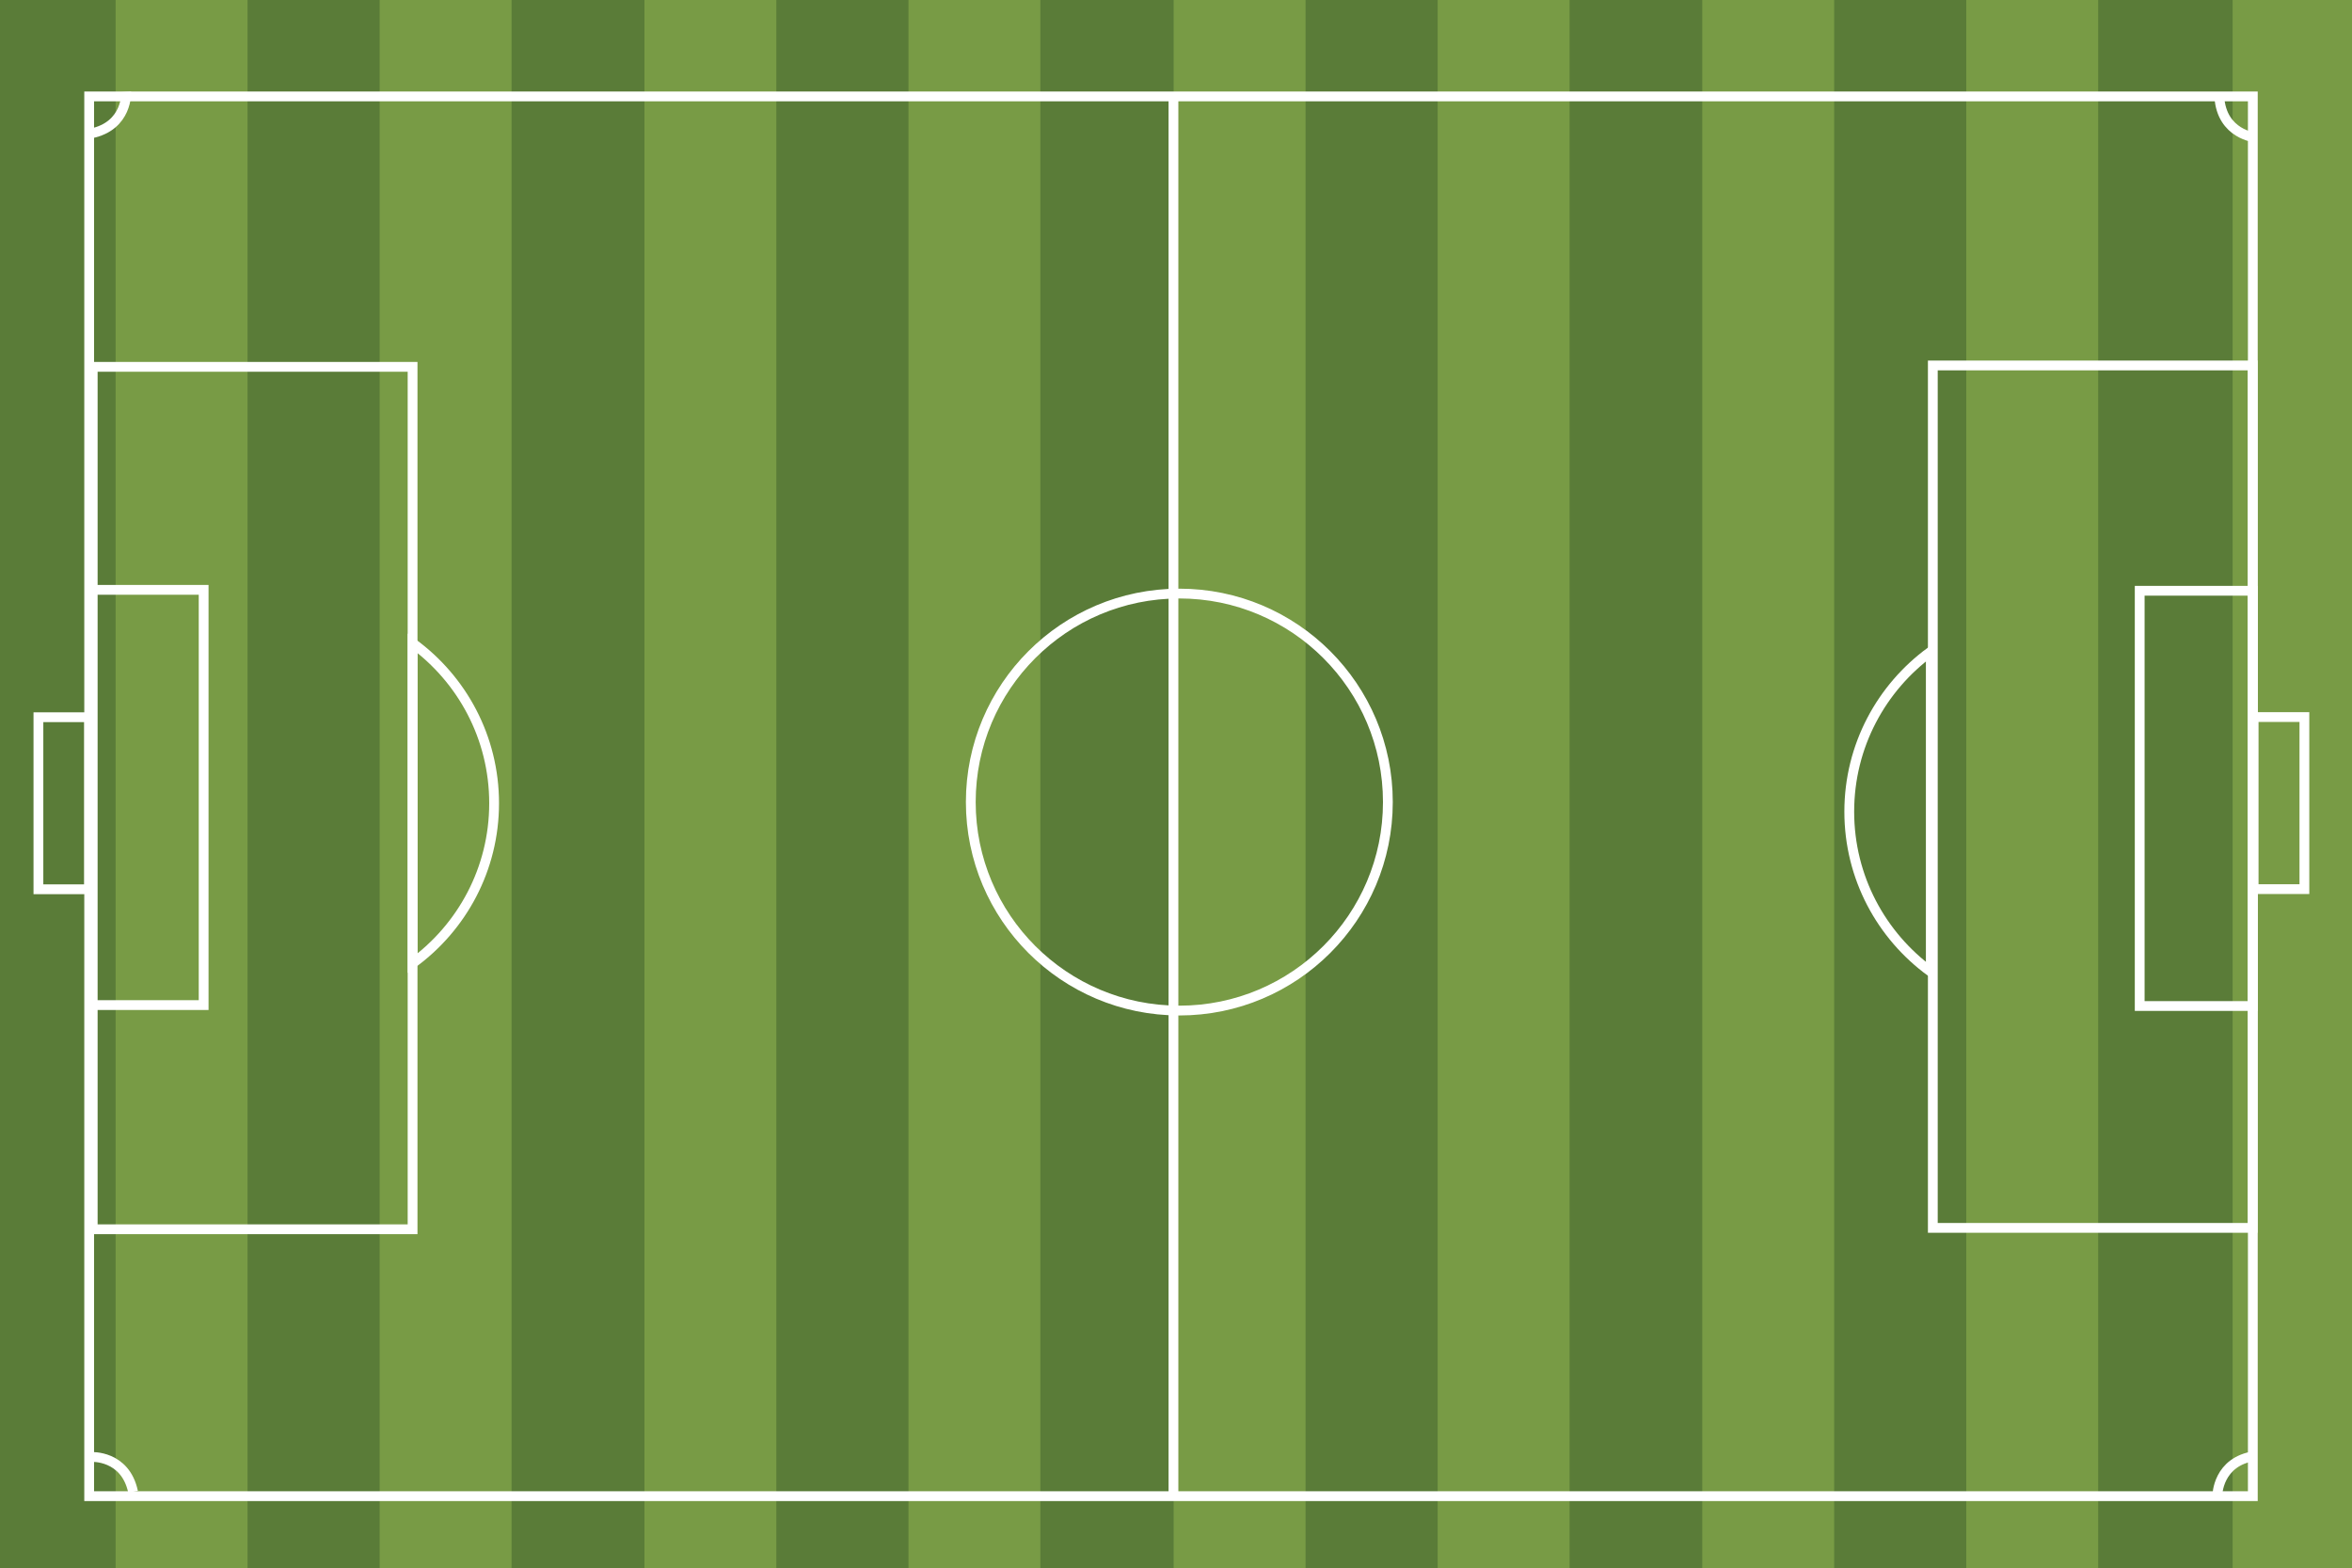
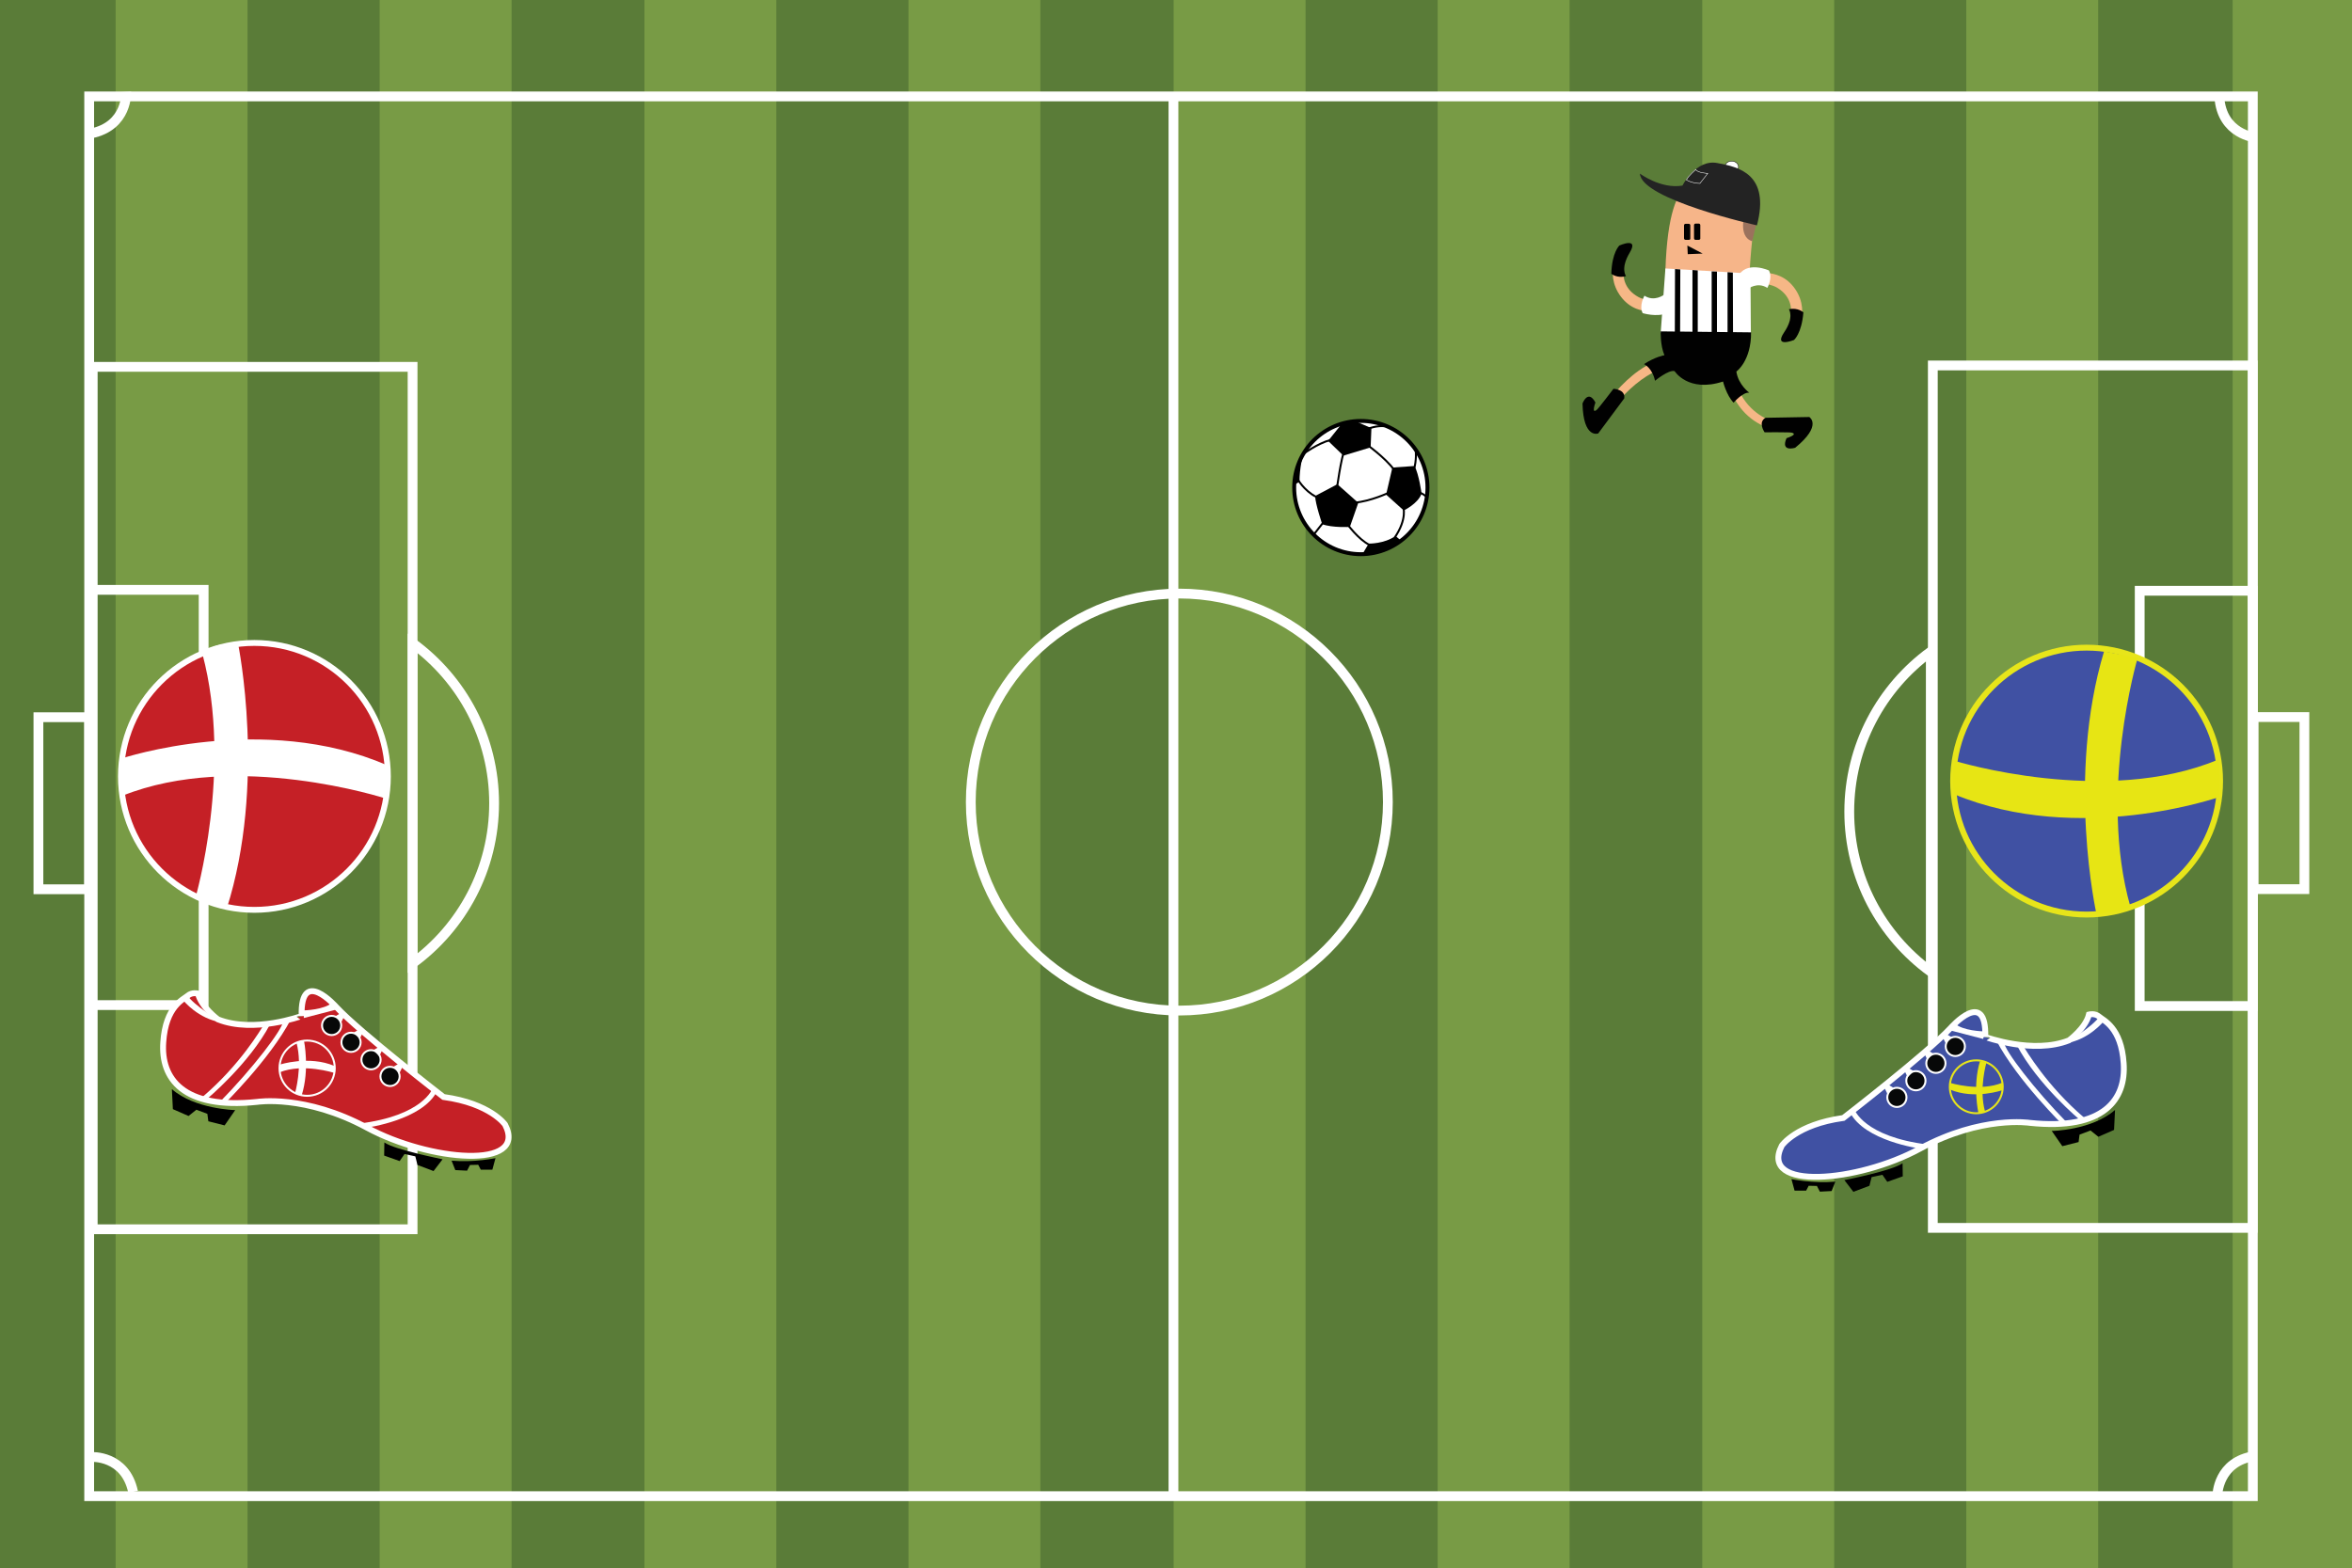
<svg xmlns="http://www.w3.org/2000/svg" version="1.1" id="Layer_1" x="0px" y="0px" viewBox="0 0 1200 800" style="enable-background:new 0 0 1200 800;" xml:space="preserve">
  <style type="text/css">
	.st0{fill:#5A7C38;}
	.st1{fill:#789B45;}
	.st2{fill:none;stroke:#FFFFFF;stroke-width:5;stroke-miterlimit:10;}
- 	.st3{display:none;}
- 	.st4{display:inline;fill:#FFFFFF;stroke:#000000;stroke-width:2;stroke-miterlimit:10;}
- 	.st5{display:inline;}
- 	.st6{display:inline;fill:none;stroke:#000000;stroke-miterlimit:10;}
- 	.st7{display:inline;fill:#C52026;stroke:#FFFFFF;stroke-width:3;stroke-miterlimit:10;}
- 	.st8{display:inline;fill:#FFFFFF;}
- 	.st9{display:inline;fill:#4051A3;stroke:#E7E51A;stroke-width:3;stroke-miterlimit:10;}
- 	.st10{display:inline;fill:#E7E514;}
- 	.st11{fill:#C52026;stroke:#FFFFFF;stroke-width:3;stroke-miterlimit:10;}
- 	.st12{fill:#070808;stroke:#FFFFFF;stroke-miterlimit:10;}
- 	.st13{fill:#FFFFFF;}
- 	.st14{display:inline;fill:#C52026;stroke:#FFFFFF;stroke-miterlimit:10;}
- 	.st15{fill:#4051A3;stroke:#FFFFFF;stroke-width:3;stroke-miterlimit:10;}
- 	.st16{fill:#4051A3;stroke:#E7E51A;stroke-miterlimit:10;}
- 	.st17{fill:#E7E514;}
- 	.st18{fill:#F6B786;}
- 	.st19{fill:#010101;}
- 	.st20{display:inline;fill:#F6B589;}
- 	.st21{display:inline;fill:#9B725D;}
- 	.st22{fill:#FFFFFF;stroke:#010101;stroke-width:0.25;stroke-miterlimit:10;}
- 	.st23{fill:#232323;}
- 	.st24{fill:none;stroke:#FFFFFF;stroke-width:0.25;stroke-miterlimit:10;}
- 	.st25{display:inline;fill:#F6B786;}
- 	.st26{display:inline;fill:#010101;}
+ 	.st3{fill:#FFFFFF;stroke:#000000;stroke-width:2;stroke-miterlimit:10;}
+ 	.st4{fill:none;stroke:#000000;stroke-miterlimit:10;}
+ 	.st5{fill:#C52026;stroke:#FFFFFF;stroke-width:3;stroke-miterlimit:10;}
+ 	.st6{fill:#FFFFFF;}
+ 	.st7{fill:#4051A3;stroke:#E7E51A;stroke-width:3;stroke-miterlimit:10;}
+ 	.st8{fill:#E7E514;}
+ 	.st9{fill:#070808;stroke:#FFFFFF;stroke-miterlimit:10;}
+ 	.st10{fill:#C52026;stroke:#FFFFFF;stroke-miterlimit:10;}
+ 	.st11{fill:#4051A3;stroke:#FFFFFF;stroke-width:3;stroke-miterlimit:10;}
+ 	.st12{fill:#4051A3;stroke:#E7E51A;stroke-miterlimit:10;}
+ 	.st13{fill:#F6B786;}
+ 	.st14{fill:#010101;}
+ 	.st15{fill:#F6B589;}
+ 	.st16{fill:#9B725D;}
+ 	.st17{fill:#FFFFFF;stroke:#010101;stroke-width:0.25;stroke-miterlimit:10;}
+ 	.st18{fill:#232323;}
+ 	.st19{fill:none;stroke:#FFFFFF;stroke-width:0.25;stroke-miterlimit:10;}
</style>
  <g id="grass">
    <rect x="-8.8" y="-10" class="st0" width="1216.3" height="826.1" />
    <rect x="59" y="-10" class="st1" width="67.3" height="826.1" />
    <rect x="193.7" y="-9.9" class="st1" width="67.3" height="826.1" />
    <rect x="328.8" y="-9.5" class="st1" width="67.3" height="826.1" />
    <rect x="463.5" y="-9.5" class="st1" width="67.3" height="826.1" />
    <rect x="598.8" y="-9.9" class="st1" width="67.3" height="826.1" />
    <rect x="733.5" y="-9.9" class="st1" width="67.3" height="826.1" />
    <rect x="868.5" y="-9.9" class="st1" width="67.3" height="826.1" />
    <rect x="1003.2" y="-9.9" class="st1" width="67.3" height="826.1" />
    <rect x="1139.1" y="-9.9" class="st1" width="67.3" height="826.1" />
  </g>
  <g id="Streger">
    <rect x="45.5" y="49.2" class="st2" width="1103.9" height="714.3" />
    <path class="st2" d="M64.4,46.9c0,0,0.9,17.4-18,21.2" />
    <path class="st2" d="M1150.8,70.2c0,0-17.3-1.5-18.5-20.8" />
    <path class="st2" d="M1131.3,763.1c0,0,0.1-17.4,19.2-20.1" />
    <path class="st2" d="M46.5,743.5c0,0,17.4-1.1,21.4,17.8" />
    <rect x="19.6" y="366" class="st2" width="25.9" height="87.8" />
    <rect x="46.2" y="301" class="st2" width="57.7" height="211.9" />
    <rect x="47.3" y="187.2" class="st2" width="163.2" height="440.1" />
    <rect x="1149.9" y="366" transform="matrix(-1 -4.488644e-11 4.488644e-11 -1 2325.613 819.7156)" class="st2" width="25.9" height="87.8" />
    <rect x="1091.6" y="301.4" transform="matrix(-1 -4.462265e-11 4.462265e-11 -1 2240.984 814.7676)" class="st2" width="57.7" height="211.9" />
    <rect x="986" y="186.4" transform="matrix(-1 -4.499480e-11 4.499480e-11 -1 2135.332 813.0045)" class="st2" width="163.2" height="440.1" />
    <line class="st2" x1="598.7" y1="50.4" x2="598.7" y2="764.7" />
    <circle class="st2" cx="601.7" cy="409.3" r="106.4" />
    <path class="st2" d="M985.1,332.5c-25.2,18.4-41.6,48.1-41.6,81.7c0,33.6,16.4,63.3,41.6,81.7V332.5z" />
    <path class="st2" d="M210.5,328.2c25.2,18.4,41.6,48.1,41.6,81.7c0,33.6-16.4,63.3-41.6,81.7V328.2z" />
  </g>
-   <g id="Fodbold" class="st3">
-     <circle class="st4" cx="694.3" cy="248.8" r="34" />
-     <path class="st5" d="M684.3,216.6l-6.7,8.4l7.8,7.5l13.9-4.2l0.4-9.8l-7.8-3.4C691.9,215,686.7,215.4,684.3,216.6z" />
-     <path class="st5" d="M664.8,232.1c0,0-1.8,6.7-1.8,13.7l-2.8,1.8C660.3,247.6,660.6,239.1,664.8,232.1z" />
-     <path class="st5" d="M682.3,247.1c0.3,0.2,10.7,9.5,10.7,9.5l-4.3,12.3c0,0-9,0.5-14.1-1.4c0,0-3.6-10.6-3.6-14.4L682.3,247.1z" />
-     <path class="st5" d="M710.4,238.6l-3.2,13.8l9,8.1c0,0,7.2-3.4,9.1-8.6c0,0-1.3-9.8-3.6-14.1L710.4,238.6z" />
-     <path class="st6" d="M665.3,231.4c0,0,6.8-5,13.5-6.9" />
-     <path class="st6" d="M698.2,218.7c0,0,4.1-1.6,8.2-1.2" />
-     <path class="st6" d="M682,250c0,0,2.1-16.2,4.3-21.4" />
-     <path class="st6" d="M696.5,226.2c0,0,10.5,7.5,14.8,13.6" />
-     <path class="st6" d="M722.3,229.8c0,0,0.6,4.8-1,10.3" />
-     <path class="st6" d="M728,253.7c0,0-2.1-2.1-4.6-2.6" />
-     <path class="st6" d="M708.4,251.5c0,0-9.1,4.3-17.2,5" />
-     <path class="st6" d="M661.9,244.2c0,0,3.2,6.1,9.7,9.4" />
-     <line class="st6" x1="675.3" y1="266.4" x2="670.2" y2="272.9" />
-     <path class="st6" d="M687.2,267.2c0,0,5.9,8.2,11.6,10.9" />
-     <path class="st6" d="M715.9,258.5c0,0,2.3,6.1-4.3,15.8" />
-     <path class="st5" d="M695.1,282.8l3.2-5.4c0,0,7.9,0.2,13.7-3.9l2.7,2.3C714.6,275.8,707.8,282.4,695.1,282.8z" />
+   <g id="Fodbold">
+     <circle class="st3" cx="694.3" cy="248.8" r="34" />
+     <path d="M684.3,216.6l-6.7,8.4l7.8,7.5l13.9-4.2l0.4-9.8l-7.8-3.4C691.9,215,686.7,215.4,684.3,216.6z" />
+     <path d="M664.8,232.1c0,0-1.8,6.7-1.8,13.7l-2.8,1.8C660.3,247.6,660.6,239.1,664.8,232.1z" />
+     <path d="M682.3,247.1c0.3,0.2,10.7,9.5,10.7,9.5l-4.3,12.3c0,0-9,0.5-14.1-1.4c0,0-3.6-10.6-3.6-14.4L682.3,247.1z" />
+     <path d="M710.4,238.6l-3.2,13.8l9,8.1c0,0,7.2-3.4,9.1-8.6c0,0-1.3-9.8-3.6-14.1L710.4,238.6z" />
+     <path class="st4" d="M665.3,231.4c0,0,6.8-5,13.5-6.9" />
+     <path class="st4" d="M698.2,218.7c0,0,4.1-1.6,8.2-1.2" />
+     <path class="st4" d="M682,250c0,0,2.1-16.2,4.3-21.4" />
+     <path class="st4" d="M696.5,226.2c0,0,10.5,7.5,14.8,13.6" />
+     <path class="st4" d="M722.3,229.8c0,0,0.6,4.8-1,10.3" />
+     <path class="st4" d="M728,253.7c0,0-2.1-2.1-4.6-2.6" />
+     <path class="st4" d="M708.4,251.5c0,0-9.1,4.3-17.2,5" />
+     <path class="st4" d="M661.9,244.2c0,0,3.2,6.1,9.7,9.4" />
+     <line class="st4" x1="675.3" y1="266.4" x2="670.2" y2="272.9" />
+     <path class="st4" d="M687.2,267.2c0,0,5.9,8.2,11.6,10.9" />
+     <path class="st4" d="M715.9,258.5c0,0,2.3,6.1-4.3,15.8" />
+     <path d="M695.1,282.8l3.2-5.4c0,0,7.9,0.2,13.7-3.9l2.7,2.3C714.6,275.8,707.8,282.4,695.1,282.8z" />
  </g>
-   <g id="Danmark" class="st3">
-     <circle class="st7" cx="129.8" cy="396.2" r="68.1" />
-     <path class="st8" d="M196.8,407.5c0,0-76.3-24.8-134.4-1.4c0,0-1.3-5.2-0.2-19.1c0,0,72.1-23.9,135.3,3.5   C197.4,390.6,199,397.9,196.8,407.5z" />
-     <path class="st8" d="M99.7,458.2c0,0,19.2-65.8,3.6-124.4c0,0,4.4-6.4,18.2-5.1c0,0,14.6,71.1-5.9,135.2   C115.7,463.9,109.4,460.6,99.7,458.2z" />
+   <g id="Danmark">
+     <circle class="st5" cx="129.8" cy="396.2" r="68.1" />
+     <path class="st6" d="M196.8,407.5c0,0-76.3-24.8-134.4-1.4c0,0-1.3-5.2-0.2-19.1c0,0,72.1-23.9,135.3,3.5   C197.4,390.6,199,397.9,196.8,407.5z" />
+     <path class="st6" d="M99.7,458.2c0,0,19.2-65.8,3.6-124.4c0,0,4.4-6.4,18.2-5.1c0,0,14.6,71.1-5.9,135.2   C115.7,463.9,109.4,460.6,99.7,458.2z" />
  </g>
-   <g id="Sverige" class="st3">
-     <circle class="st9" cx="1064.6" cy="398.6" r="68.1" />
-     <path class="st10" d="M997.4,388.3c0,0,76.6,23.6,134.4-0.7c0,0,1.3,5.2,0.5,19.1c0,0-71.7,25.1-135.3-1.4   C997.1,405.3,995.3,398,997.4,388.3z" />
-     <path class="st10" d="M1090.6,335.9c0,0-20.2,68.4-3.7,126.7c0,0-2.4,2.4-17.3,3.7c0,0-15.5-69.5,3.9-133.9   C1073.5,332.4,1080.9,333.7,1090.6,335.9z" />
+   <g id="Sverige">
+     <circle class="st7" cx="1064.6" cy="398.6" r="68.1" />
+     <path class="st8" d="M997.4,388.3c0,0,76.6,23.6,134.4-0.7c0,0,1.3,5.2,0.5,19.1c0,0-71.7,25.1-135.3-1.4   C997.1,405.3,995.3,398,997.4,388.3z" />
+     <path class="st8" d="M1090.6,335.9c0,0-20.2,68.4-3.7,126.7c0,0-2.4,2.4-17.3,3.7c0,0-15.5-69.5,3.9-133.9   C1073.5,332.4,1080.9,333.7,1090.6,335.9z" />
  </g>
-   <g class="st3">
-     <g class="st5">
-       <path class="st11" d="M111.2,520.2c0,0-8.5-6.2-10.2-13.2c0,0-3-0.8-5.2,1.1s-11.3,5.4-12.5,23.8c-1.3,18.3,9.9,34.4,47.9,30.4    c0,0,24.5-3.9,56.1,13.2s82.3,21.6,70.4-1.6c0,0-7.4-10.8-31.4-14.1c0,0-42.7-33-54.7-45.9c0,0-18.4-21-17.7,4.6    C153.9,518.4,129.6,527.5,111.2,520.2z" />
-       <circle class="st12" cx="169.2" cy="523.3" r="4.9" />
-       <circle class="st12" cx="199" cy="549.3" r="4.9" />
-       <circle class="st12" cx="179.1" cy="531.9" r="4.9" />
-       <circle class="st12" cx="189.3" cy="540.8" r="4.9" />
-       <polygon class="st13" points="171.1,518.6 174.3,516.7 175.9,518 174.1,521.7   " />
-       <polygon class="st13" points="180.5,526.9 183.8,525 185.4,526.3 183.6,530   " />
-       <polygon class="st13" points="190.5,535.9 193.7,534 195.3,535.3 193.5,539   " />
-       <polygon class="st13" points="200.9,544.3 204.1,542.4 205.7,543.7 203.9,547.4   " />
-       <path class="st13" d="M220.7,555.4c0,0-4.7,14-37.7,18l4.3,2c0,0,28.3-3.8,35.7-18.6L220.7,555.4z" />
-       <path class="st13" d="M155.1,515.6c0,0,10.4-0.2,14.6-4.1l3,3.4l-17.7,4.6V515.6z" />
-       <path class="st13" d="M93.5,510.5c0,0,7.7,9.6,19.5,11.2c0,0-14.4-8.8-17.4-13.8L93.5,510.5z" />
-       <path class="st13" d="M134.9,522.5c-2,3.1-12.4,20.9-31.5,37.2l2.1,1.2c0,0,21.7-18,32.4-38.4L134.9,522.5z" />
-       <path class="st13" d="M144.4,521.3c-0.3,4.1-15.4,23.9-32.4,41.2l2.1,1.2c0,0,23.6-23.1,34.3-43.5L144.4,521.3z" />
+   <g>
+     <g>
+       <path class="st5" d="M111.2,520.2c0,0-8.5-6.2-10.2-13.2c0,0-3-0.8-5.2,1.1s-11.3,5.4-12.5,23.8c-1.3,18.3,9.9,34.4,47.9,30.4    c0,0,24.5-3.9,56.1,13.2s82.3,21.6,70.4-1.6c0,0-7.4-10.8-31.4-14.1c0,0-42.7-33-54.7-45.9c0,0-18.4-21-17.7,4.6    C153.9,518.4,129.6,527.5,111.2,520.2z" />
+       <circle class="st9" cx="169.2" cy="523.3" r="4.9" />
+       <circle class="st9" cx="199" cy="549.3" r="4.9" />
+       <circle class="st9" cx="179.1" cy="531.9" r="4.9" />
+       <circle class="st9" cx="189.3" cy="540.8" r="4.9" />
+       <polygon class="st6" points="171.1,518.6 174.3,516.7 175.9,518 174.1,521.7   " />
+       <polygon class="st6" points="180.5,526.9 183.8,525 185.4,526.3 183.6,530   " />
+       <polygon class="st6" points="190.5,535.9 193.7,534 195.3,535.3 193.5,539   " />
+       <polygon class="st6" points="200.9,544.3 204.1,542.4 205.7,543.7 203.9,547.4   " />
+       <path class="st6" d="M220.7,555.4c0,0-4.7,14-37.7,18l4.3,2c0,0,28.3-3.8,35.7-18.6L220.7,555.4z" />
+       <path class="st6" d="M155.1,515.6c0,0,10.4-0.2,14.6-4.1l3,3.4l-17.7,4.6V515.6z" />
+       <path class="st6" d="M93.5,510.5c0,0,7.7,9.6,19.5,11.2c0,0-14.4-8.8-17.4-13.8L93.5,510.5z" />
+       <path class="st6" d="M134.9,522.5c-2,3.1-12.4,20.9-31.5,37.2l2.1,1.2c0,0,21.7-18,32.4-38.4L134.9,522.5z" />
+       <path class="st6" d="M144.4,521.3c-0.3,4.1-15.4,23.9-32.4,41.2l2.1,1.2c0,0,23.6-23.1,34.3-43.5L144.4,521.3z" />
      <path d="M87.7,555.8l0.5,10.2l8,3.5l4-3.2l5.6,2.1l0.5,3.8l8.3,2.1l5.4-7.8C120.2,566.5,99.5,566.1,87.7,555.8z" />
      <path d="M196.1,583l-0.1,6.7l7.9,2.8l2.5-3.6l5.5,1.2l1.1,4.4l8.2,3.1l4.6-6C225.7,591.5,201.5,586.8,196.1,583z" />
      <path d="M230.4,592.3l1.9,4.8l6,0.3l1.5-2.9l4.2-0.1l1.3,2.5h5.9l1.6-5.9C252.8,591,241.8,593.3,230.4,592.3z" />
    </g>
-     <circle class="st14" cx="156.7" cy="545.1" r="14.1" />
-     <path class="st8" d="M170.5,547.5c0,0-15.8-5.1-27.8-0.3c0,0-0.3-1.1,0-3.9c0,0,14.9-4.9,28,0.7C170.7,543.9,171,545.5,170.5,547.5   z" />
-     <path class="st8" d="M150.5,557.9c0,0,4-13.6,0.8-25.7c0,0,0.9-1.3,3.8-1.1c0,0,3,14.7-1.2,27.9   C153.8,559.1,152.5,558.4,150.5,557.9z" />
+     <circle class="st10" cx="156.7" cy="545.1" r="14.1" />
+     <path class="st6" d="M170.5,547.5c0,0-15.8-5.1-27.8-0.3c0,0-0.3-1.1,0-3.9c0,0,14.9-4.9,28,0.7C170.7,543.9,171,545.5,170.5,547.5   z" />
+     <path class="st6" d="M150.5,557.9c0,0,4-13.6,0.8-25.7c0,0,0.9-1.3,3.8-1.1c0,0,3,14.7-1.2,27.9   C153.8,559.1,152.5,558.4,150.5,557.9z" />
  </g>
-   <g class="st3">
-     <g class="st5">
-       <path class="st15" d="M1055.6,530.9c0,0,8.5-6.2,10.2-13.2c0,0,3-0.8,5.2,1.1c2.1,1.9,11.3,5.4,12.5,23.8    c1.3,18.3-9.9,34.4-47.9,30.4c0,0-24.5-3.9-56.1,13.2c-31.6,17.2-82.3,21.6-70.4-1.6c0,0,7.4-10.8,31.4-14.1    c0,0,42.7-33,54.7-45.9c0,0,18.4-21,17.7,4.6C1012.9,529.1,1037.2,538.2,1055.6,530.9z" />
-       <circle class="st12" cx="997.6" cy="534" r="4.9" />
-       <circle class="st12" cx="967.8" cy="560" r="4.9" />
-       <circle class="st12" cx="987.7" cy="542.6" r="4.9" />
-       <circle class="st12" cx="977.5" cy="551.5" r="4.9" />
-       <polygon class="st13" points="995.8,529.3 992.5,527.4 990.9,528.7 992.7,532.4   " />
-       <polygon class="st13" points="986.3,537.6 983.1,535.7 981.5,537 983.3,540.7   " />
-       <polygon class="st13" points="976.4,546.6 973.2,544.7 971.5,546 973.3,549.7   " />
-       <polygon class="st13" points="965.9,555 962.7,553.1 961.1,554.4 962.9,558.1   " />
-       <path class="st13" d="M946.1,566.1c0,0,4.7,14,37.7,18l-4.3,2c0,0-28.3-3.8-35.7-18.6L946.1,566.1z" />
-       <path class="st13" d="M1011.8,526.3c0,0-10.4-0.2-14.6-4.1l-3,3.4l17.7,4.6V526.3z" />
-       <path class="st13" d="M1073.3,521.2c0,0-7.7,9.6-19.5,11.2c0,0,14.4-8.8,17.4-13.8L1073.3,521.2z" />
-       <path class="st13" d="M1031.9,533.2c2,3.1,12.4,20.9,31.5,37.2l-2.1,1.2c0,0-21.7-18-32.4-38.4L1031.9,533.2z" />
-       <path class="st13" d="M1022.5,532c0.3,4.1,15.4,23.9,32.4,41.2l-2.1,1.2c0,0-23.6-23.1-34.3-43.5L1022.5,532z" />
+   <g>
+     <g>
+       <path class="st11" d="M1055.6,530.9c0,0,8.5-6.2,10.2-13.2c0,0,3-0.8,5.2,1.1c2.1,1.9,11.3,5.4,12.5,23.8    c1.3,18.3-9.9,34.4-47.9,30.4c0,0-24.5-3.9-56.1,13.2c-31.6,17.2-82.3,21.6-70.4-1.6c0,0,7.4-10.8,31.4-14.1    c0,0,42.7-33,54.7-45.9c0,0,18.4-21,17.7,4.6C1012.9,529.1,1037.2,538.2,1055.6,530.9z" />
+       <circle class="st9" cx="997.6" cy="534" r="4.9" />
+       <circle class="st9" cx="967.8" cy="560" r="4.9" />
+       <circle class="st9" cx="987.7" cy="542.6" r="4.9" />
+       <circle class="st9" cx="977.5" cy="551.5" r="4.9" />
+       <polygon class="st6" points="995.8,529.3 992.5,527.4 990.9,528.7 992.7,532.4   " />
+       <polygon class="st6" points="986.3,537.6 983.1,535.7 981.5,537 983.3,540.7   " />
+       <polygon class="st6" points="976.4,546.6 973.2,544.7 971.5,546 973.3,549.7   " />
+       <polygon class="st6" points="965.9,555 962.7,553.1 961.1,554.4 962.9,558.1   " />
+       <path class="st6" d="M946.1,566.1c0,0,4.7,14,37.7,18l-4.3,2c0,0-28.3-3.8-35.7-18.6L946.1,566.1z" />
+       <path class="st6" d="M1011.8,526.3c0,0-10.4-0.2-14.6-4.1l-3,3.4l17.7,4.6V526.3z" />
+       <path class="st6" d="M1073.3,521.2c0,0-7.7,9.6-19.5,11.2c0,0,14.4-8.8,17.4-13.8L1073.3,521.2z" />
+       <path class="st6" d="M1031.9,533.2c2,3.1,12.4,20.9,31.5,37.2l-2.1,1.2c0,0-21.7-18-32.4-38.4L1031.9,533.2z" />
+       <path class="st6" d="M1022.5,532c0.3,4.1,15.4,23.9,32.4,41.2l-2.1,1.2c0,0-23.6-23.1-34.3-43.5L1022.5,532z" />
      <path d="M1079.1,566.4l-0.5,10.2l-8,3.5l-4-3.2l-5.6,2.1l-0.5,3.8l-8.3,2.1l-5.4-7.8C1046.7,577.2,1067.3,576.8,1079.1,566.4z" />
      <path d="M970.7,593.6l0.1,6.7l-7.9,2.8l-2.5-3.6l-5.5,1.2l-1.1,4.4l-8.2,3.1l-4.6-6C941.1,602.2,965.3,597.5,970.7,593.6z" />
      <path d="M936.4,603l-1.9,4.8l-6,0.3l-1.5-2.9l-4.2-0.1l-1.3,2.5h-5.9l-1.6-5.9C914,601.7,925,604,936.4,603z" />
    </g>
-     <g class="st5">
-       <circle class="st16" cx="1008.3" cy="554.6" r="13.5" />
-       <path class="st17" d="M995,552.6c0,0,15.2,4.7,26.6-0.1c0,0,0.3,1,0.1,3.8c0,0-14.2,5-26.8-0.3C995,555.9,994.6,554.5,995,552.6z" />
-       <path class="st17" d="M1013.5,542.2c0,0-4,13.5-0.7,25.1c0,0-0.5,0.5-3.4,0.7c0,0-3.1-13.7,0.8-26.5    C1010.1,541.5,1011.5,541.8,1013.5,542.2z" />
+     <g>
+       <circle class="st12" cx="1008.3" cy="554.6" r="13.5" />
+       <path class="st8" d="M995,552.6c0,0,15.2,4.7,26.6-0.1c0,0,0.3,1,0.1,3.8c0,0-14.2,5-26.8-0.3C995,555.9,994.6,554.5,995,552.6z" />
+       <path class="st8" d="M1013.5,542.2c0,0-4,13.5-0.7,25.1c0,0-0.5,0.5-3.4,0.7c0,0-3.1-13.7,0.8-26.5    C1010.1,541.5,1011.5,541.8,1013.5,542.2z" />
    </g>
  </g>
-   <g class="st3">
-     <g class="st5">
-       <path class="st18" d="M910.7,170.1c0,0,9.2-15-3.7-23.1c0,0-5.7-4.1-15.5-1.1l0.3-5.4c0,0,15.4-5.7,24.1,7c8.7,12.7-1,26-1.7,25.9    L910.7,170.1z" />
-       <path class="st19" d="M920.1,159.4c0,0-2.8-2.6-7.4-1.6c0,0,2.9,4-2.5,11.9c-5.3,8,5.1,3.8,5.1,3.8S919.2,170.3,920.1,159.4z" />
+   <g>
+     <g>
+       <path class="st13" d="M910.7,170.1c0,0,9.2-15-3.7-23.1c0,0-5.7-4.1-15.5-1.1l0.3-5.4c0,0,15.4-5.7,24.1,7c8.7,12.7-1,26-1.7,25.9    L910.7,170.1z" />
+       <path class="st14" d="M920.1,159.4c0,0-2.8-2.6-7.4-1.6c0,0,2.9,4-2.5,11.9c-5.3,8,5.1,3.8,5.1,3.8S919.2,170.3,920.1,159.4z" />
    </g>
-     <g class="st5">
-       <path class="st18" d="M830.9,128.6c0,0-8.5,15.4,4.9,22.9c0,0,5.9,3.8,15.6,0.3v5.4c0,0-15.1,6.5-24.4-5.8    c-9.3-12.3-0.3-26,0.3-25.9L830.9,128.6z" />
-       <path class="st19" d="M822.1,139.7c0,0,3,2.5,7.5,1.2c0,0-3-3.8,1.9-12c4.9-8.2-5.3-3.6-5.3-3.6S822.4,128.8,822.1,139.7z" />
+     <g>
+       <path class="st13" d="M830.9,128.6c0,0-8.5,15.4,4.9,22.9c0,0,5.9,3.8,15.6,0.3v5.4c0,0-15.1,6.5-24.4-5.8    c-9.3-12.3-0.3-26,0.3-25.9L830.9,128.6z" />
+       <path class="st14" d="M822.1,139.7c0,0,3,2.5,7.5,1.2c0,0-3-3.8,1.9-12c4.9-8.2-5.3-3.6-5.3-3.6S822.4,128.8,822.1,139.7z" />
    </g>
-     <path class="st20" d="M865.5,94.5c0,0-20-9.5-15.2,77.9c0,0-0.7,18,16.3,20.3c17.3,2.4,24.9-10.8,25.1-23c0,0-0.2-45.1,5.8-69.1   L865.5,94.5z" />
-     <path class="st21" d="M890.4,108.1c0,0-4.1,12.7,3.6,15l3-13L890.4,108.1z" />
-     <g class="st5">
-       <ellipse class="st22" cx="883.5" cy="85.2" rx="3.5" ry="3" />
-       <path class="st23" d="M896.4,115c0,0-59.2-13.2-59.7-26.4c0,0,10.7,8,21.7,6.1c0,0,6.8-13.6,17.8-11.5    C887.2,85.2,903.2,88.9,896.4,115z" />
-       <path class="st24" d="M860.4,91.8c0,0,2.6,1.7,6.9,1.8l4-5.1c0,0-5.4-0.3-6.1-2C865.1,86.6,861.5,89.7,860.4,91.8z" />
+     <path class="st15" d="M865.5,94.5c0,0-20-9.5-15.2,77.9c0,0-0.7,18,16.3,20.3c17.3,2.4,24.9-10.8,25.1-23c0,0-0.2-45.1,5.8-69.1   L865.5,94.5z" />
+     <path class="st16" d="M890.4,108.1c0,0-4.1,12.7,3.6,15l3-13L890.4,108.1z" />
+     <g>
+       <ellipse class="st17" cx="883.5" cy="85.2" rx="3.5" ry="3" />
+       <path class="st18" d="M896.4,115c0,0-59.2-13.2-59.7-26.4c0,0,10.7,8,21.7,6.1c0,0,6.8-13.6,17.8-11.5    C887.2,85.2,903.2,88.9,896.4,115z" />
+       <path class="st19" d="M860.4,91.8c0,0,2.6,1.7,6.9,1.8l4-5.1c0,0-5.4-0.3-6.1-2C865.1,86.6,861.5,89.7,860.4,91.8z" />
    </g>
-     <polygon class="st8" points="849.7,137 893.1,139.6 893.3,170.9 847.3,169.8  " />
-     <g class="st5">
-       <polygon class="st19" points="857.2,169.9 854.5,169.9 854.6,137.3 857.3,137.5   " />
-       <polygon class="st19" points="866.2,170.2 863.5,170.2 863.5,137.8 866.2,138   " />
-       <polygon class="st19" points="876,171.2 873.3,171.2 873.3,138.5 876,138.6   " />
-       <polygon class="st19" points="884.2,171.7 881.4,171.7 881.4,138.9 884.1,139.1   " />
+     <polygon class="st6" points="849.7,137 893.1,139.6 893.3,170.9 847.3,169.8  " />
+     <g>
+       <polygon class="st14" points="857.2,169.9 854.5,169.9 854.6,137.3 857.3,137.5   " />
+       <polygon class="st14" points="866.2,170.2 863.5,170.2 863.5,137.8 866.2,138   " />
+       <polygon class="st14" points="876,171.2 873.3,171.2 873.3,138.5 876,138.6   " />
+       <polygon class="st14" points="884.2,171.7 881.4,171.7 881.4,138.9 884.1,139.1   " />
    </g>
-     <path class="st25" d="M851.2,187.3c0,0-17.4,1.6-37,33c0,0-3.9,1.6-5.1-9.7c0,0,1.4-3.5,3.4-0.6c0,0,0.2,3.8,1.1,4.4   c0,0,16.9-28.6,36.5-31.3L851.2,187.3z" />
-     <path class="st26" d="M823.2,198.4c0,0,6.2,0.2,5.5,4.9l-13.3,17.9c0,0-7.6,2.9-8-15.3c0,0,2.8-7.5,6.6-0.5c0,0-2.2,6,0.6,3.8   C815.4,208.7,823.2,198.4,823.2,198.4z" />
-     <path class="st25" d="M881.3,193.3c0,0,4,27.9,35.9,27.3l0.6-3.2c0,0-27.5,1.7-33.5-26.9L881.3,193.3z" />
-     <path class="st26" d="M900.3,220.6c0,0-3.6-5.1,0.5-7.4l22.3-0.4c0,0,6.9,4.2-7.2,15.7c0,0-7.6,2.4-4.4-4.9c0,0,6.1-1.9,2.7-2.8   C913.2,220.5,900.3,220.6,900.3,220.6z" />
-     <path class="st26" d="M838.8,185.8c0,0,4.2,1.9,5.6,8.5c0,0,7-5.8,10-4.9c0,0,6.9,11.1,24.7,5.3c0,0,1.7,7,5.4,10.8   c0,0,4.6-5.5,8-5.1c0,0-5.6-4-6.6-10.8c0,0,7.6-5.3,7.5-20l-46.1-0.5c0,0-0.3,7,1.9,12.2C849.1,181.2,844.3,182.2,838.8,185.8z" />
-     <polygon class="st26" points="861.1,129.7 860.9,125.3 868.7,129.4  " />
-     <path class="st26" d="M861.6,122.4h-1.6c-0.5,0-0.8-0.4-0.8-0.8V115c0-0.5,0.4-0.8,0.8-0.8h1.6c0.5,0,0.8,0.4,0.8,0.8v6.7   C862.5,122.1,862.1,122.4,861.6,122.4z" />
-     <path class="st26" d="M866.7,122.4h-1.6c-0.5,0-0.8-0.4-0.8-0.8v-6.7c0-0.5,0.4-0.8,0.8-0.8h1.6c0.5,0,0.8,0.4,0.8,0.8v6.7   C867.6,122,867.2,122.4,866.7,122.4z" />
-     <path class="st8" d="M849,150.4c0,0-4.9,3.8-10,0.5c0,0-2.9,5.1-0.9,8.9c0,0,7.2,2.2,12.3,0L849,150.4z" />
-     <path class="st8" d="M891.7,147.5c0,0,4.8-3.9,10-0.6c0,0,2.9-5.1,0.8-8.9c0,0-10.2-4.6-15,1.8L891.7,147.5z" />
+     <path class="st13" d="M851.2,187.3c0,0-17.4,1.6-37,33c0,0-3.9,1.6-5.1-9.7c0,0,1.4-3.5,3.4-0.6c0,0,0.2,3.8,1.1,4.4   c0,0,16.9-28.6,36.5-31.3L851.2,187.3z" />
+     <path class="st14" d="M823.2,198.4c0,0,6.2,0.2,5.5,4.9l-13.3,17.9c0,0-7.6,2.9-8-15.3c0,0,2.8-7.5,6.6-0.5c0,0-2.2,6,0.6,3.8   C815.4,208.7,823.2,198.4,823.2,198.4z" />
+     <path class="st13" d="M881.3,193.3c0,0,4,27.9,35.9,27.3l0.6-3.2c0,0-27.5,1.7-33.5-26.9L881.3,193.3z" />
+     <path class="st14" d="M900.3,220.6c0,0-3.6-5.1,0.5-7.4l22.3-0.4c0,0,6.9,4.2-7.2,15.7c0,0-7.6,2.4-4.4-4.9c0,0,6.1-1.9,2.7-2.8   C913.2,220.5,900.3,220.6,900.3,220.6z" />
+     <path class="st14" d="M838.8,185.8c0,0,4.2,1.9,5.6,8.5c0,0,7-5.8,10-4.9c0,0,6.9,11.1,24.7,5.3c0,0,1.7,7,5.4,10.8   c0,0,4.6-5.5,8-5.1c0,0-5.6-4-6.6-10.8c0,0,7.6-5.3,7.5-20l-46.1-0.5c0,0-0.3,7,1.9,12.2C849.1,181.2,844.3,182.2,838.8,185.8z" />
+     <polygon class="st14" points="861.1,129.7 860.9,125.3 868.7,129.4  " />
+     <path class="st14" d="M861.6,122.4h-1.6c-0.5,0-0.8-0.4-0.8-0.8V115c0-0.5,0.4-0.8,0.8-0.8h1.6c0.5,0,0.8,0.4,0.8,0.8v6.7   C862.5,122.1,862.1,122.4,861.6,122.4z" />
+     <path class="st14" d="M866.7,122.4h-1.6c-0.5,0-0.8-0.4-0.8-0.8v-6.7c0-0.5,0.4-0.8,0.8-0.8h1.6c0.5,0,0.8,0.4,0.8,0.8v6.7   C867.6,122,867.2,122.4,866.7,122.4z" />
+     <path class="st6" d="M849,150.4c0,0-4.9,3.8-10,0.5c0,0-2.9,5.1-0.9,8.9c0,0,7.2,2.2,12.3,0L849,150.4z" />
+     <path class="st6" d="M891.7,147.5c0,0,4.8-3.9,10-0.6c0,0,2.9-5.1,0.8-8.9c0,0-10.2-4.6-15,1.8L891.7,147.5z" />
  </g>
</svg>
